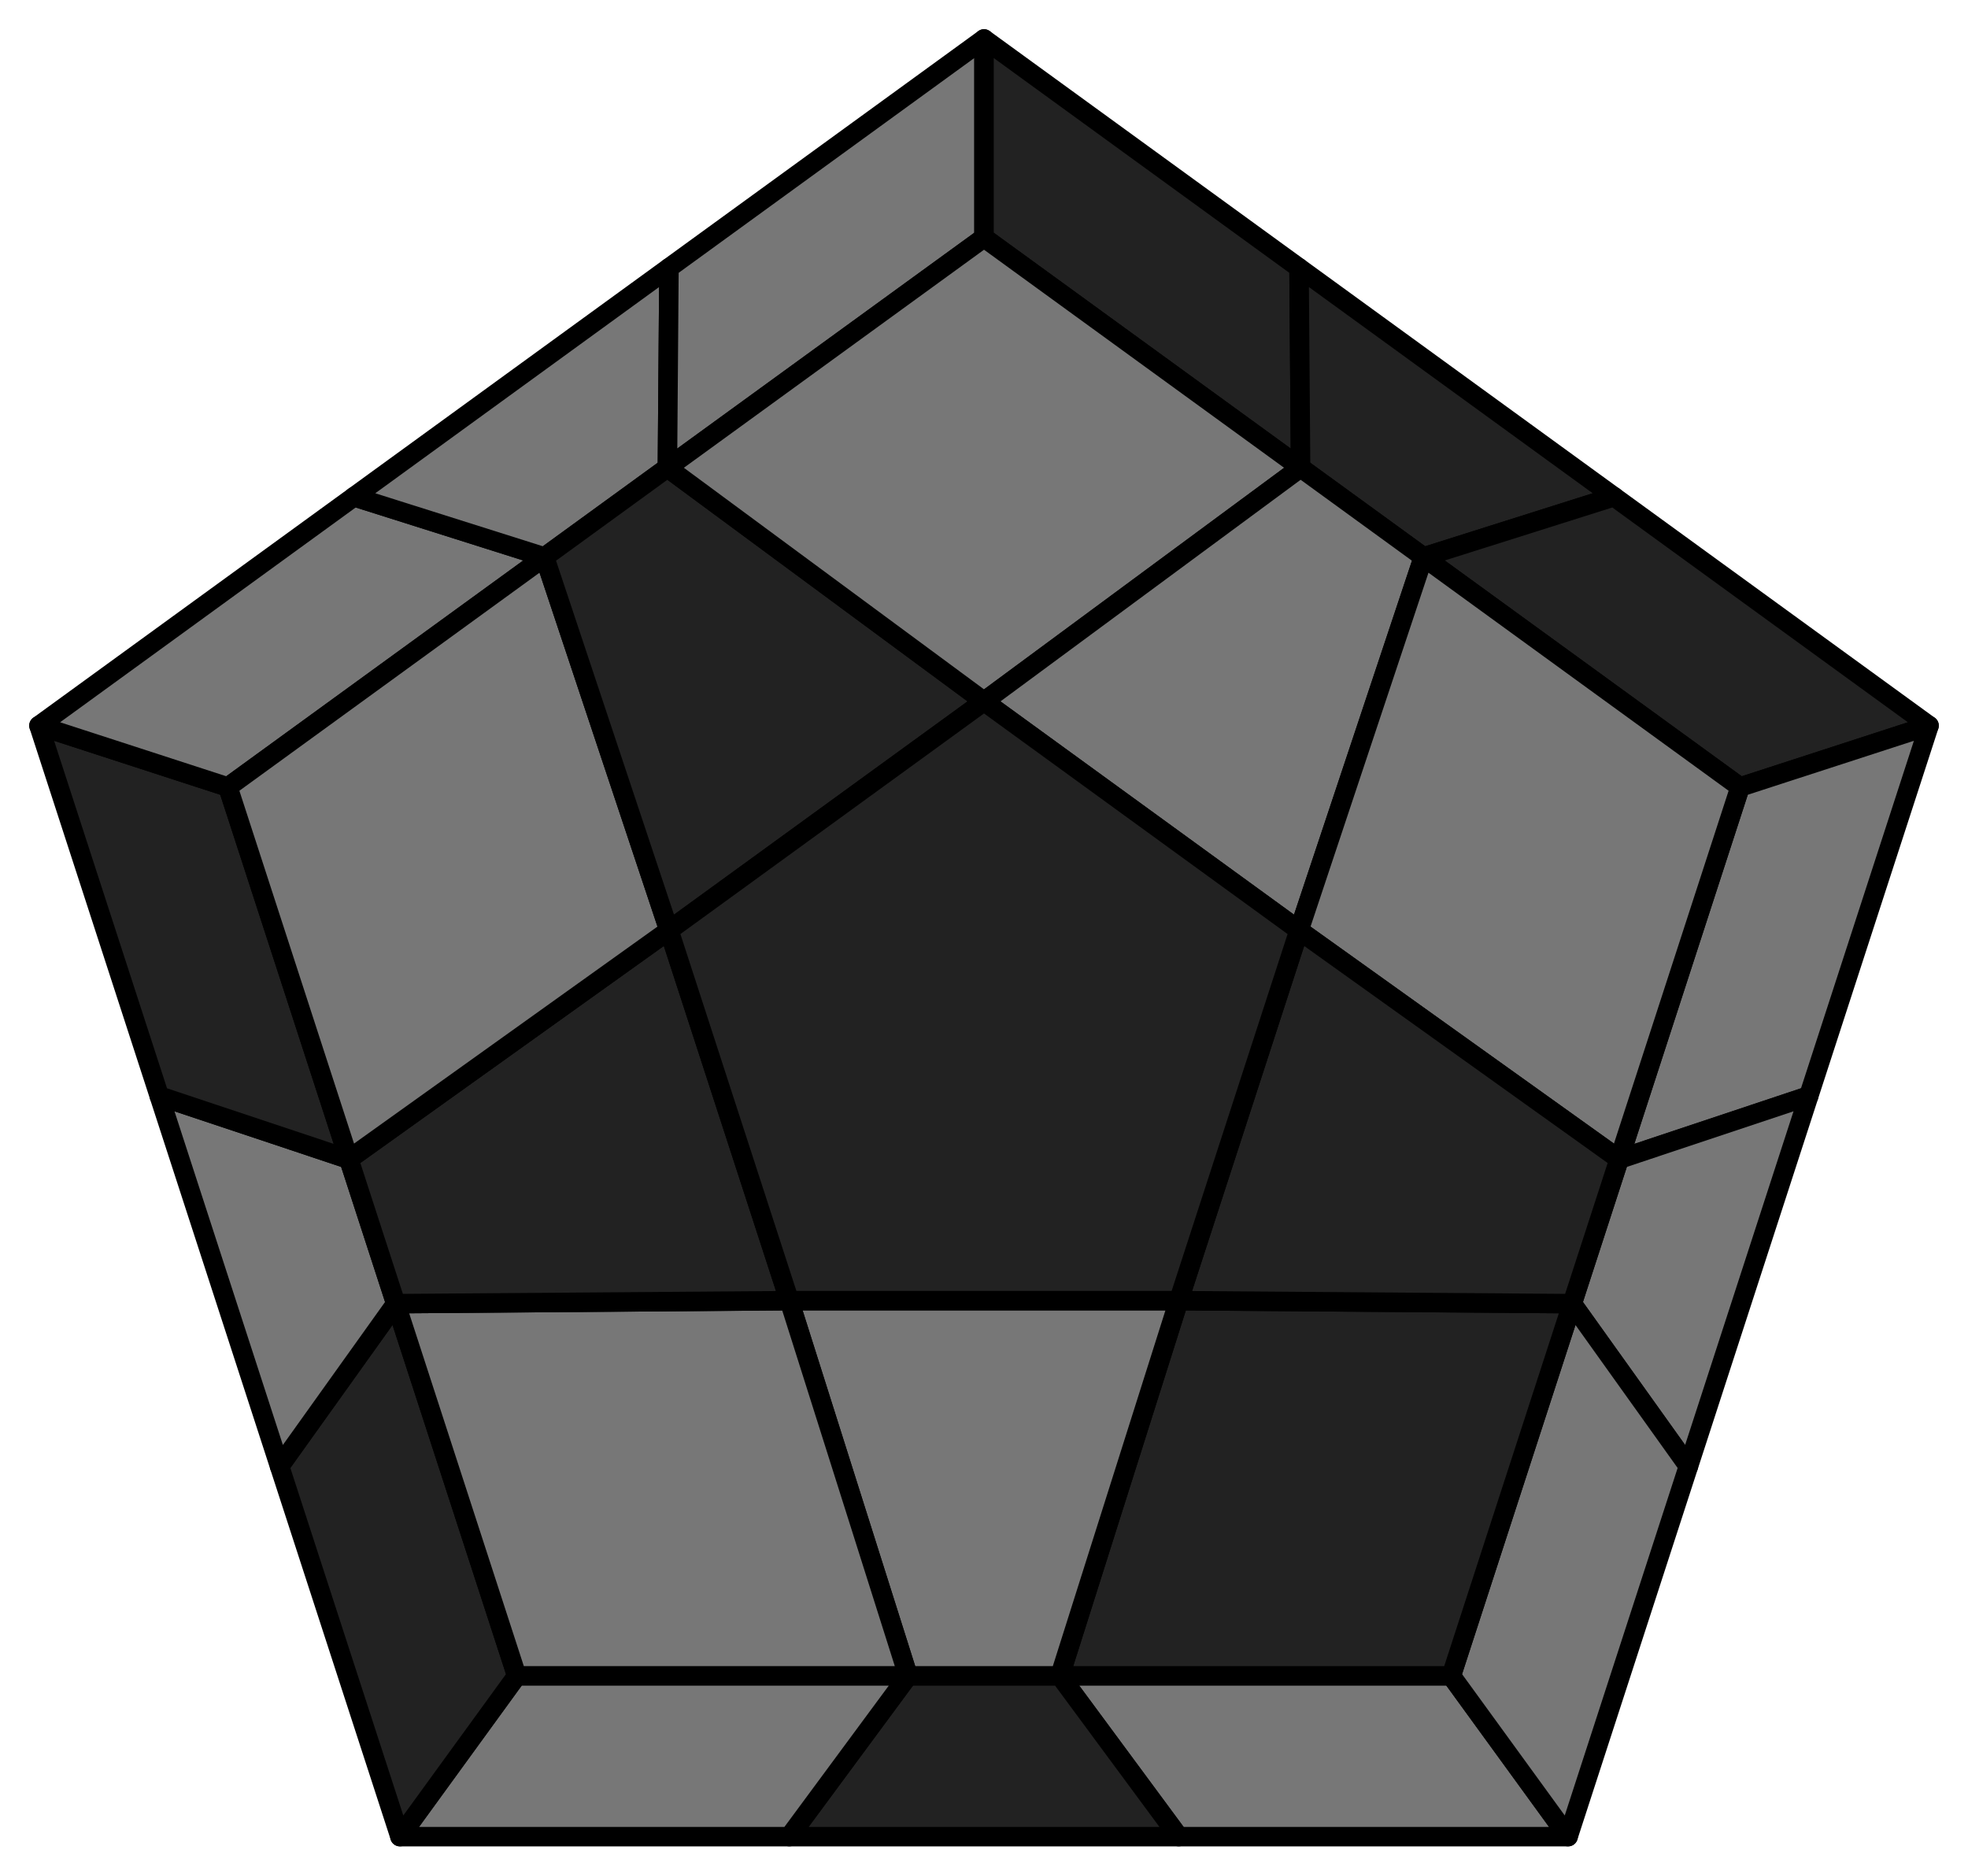
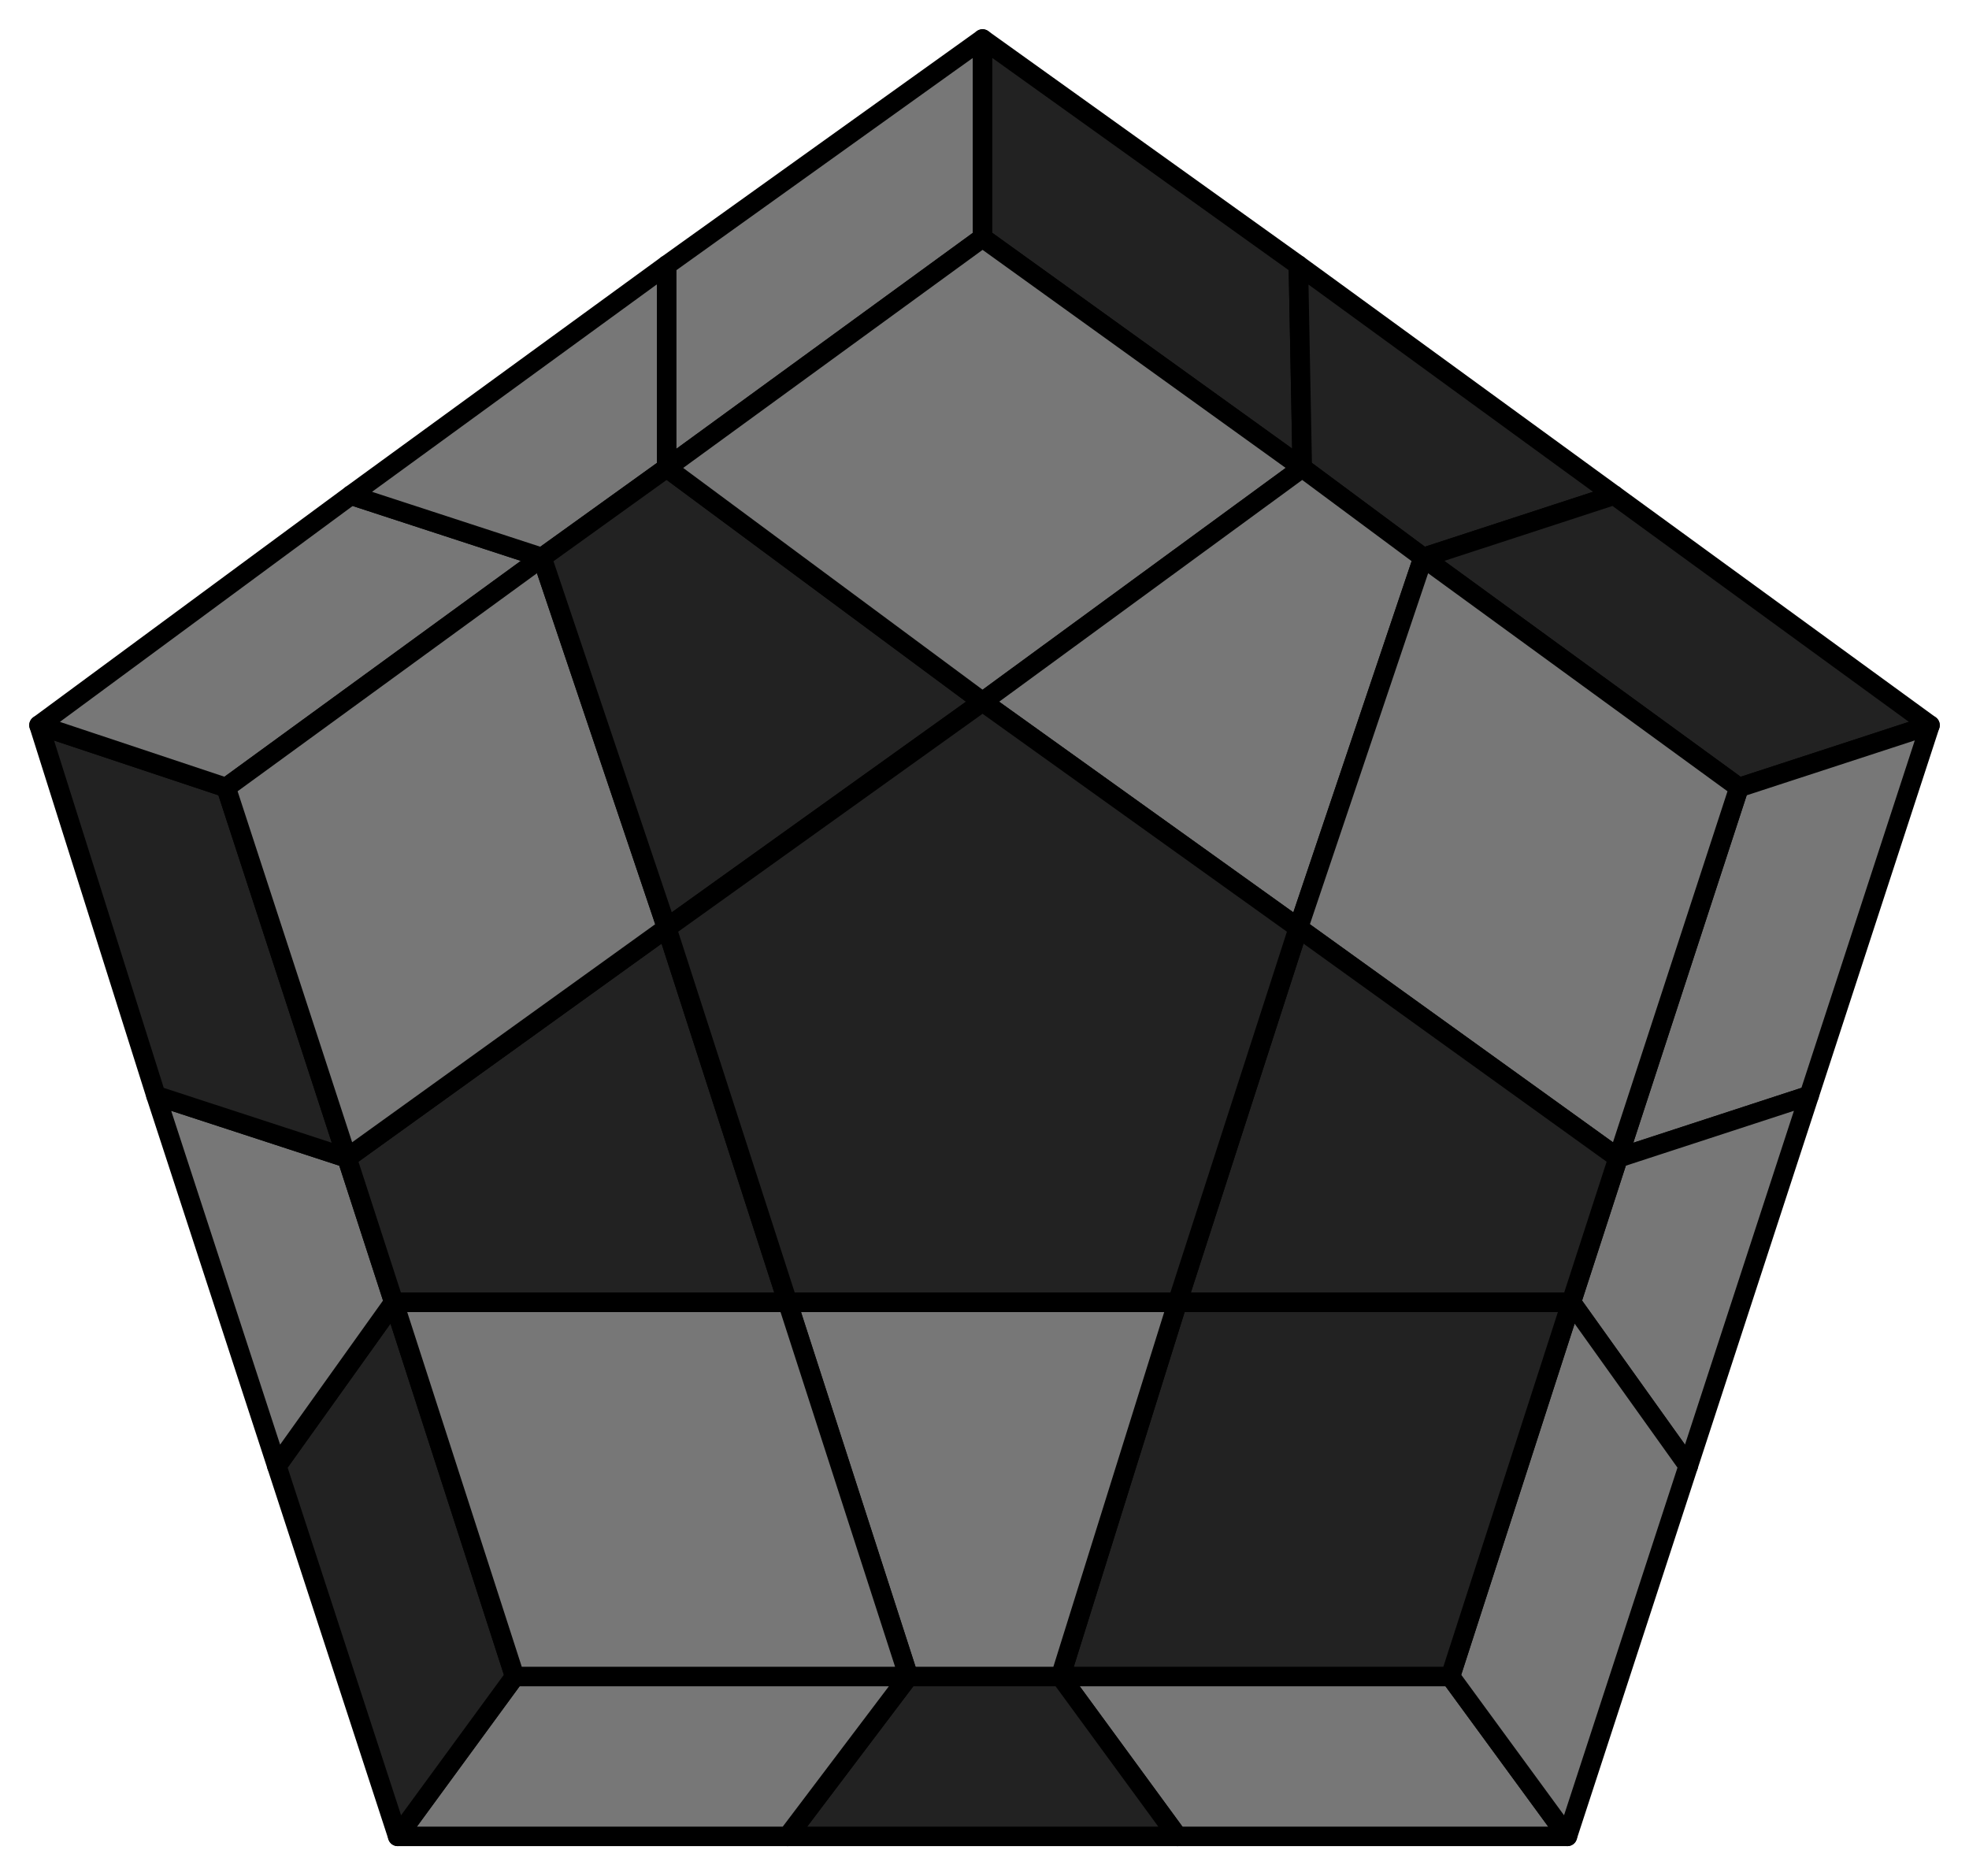
- <svg xmlns="http://www.w3.org/2000/svg" width="50.541" height="48.165">
-   <polygon stroke="black" stroke-width="0.5" points="40.271 47.165 30.271 47.165 27.221 43.036 37.271 43.036" stroke-linejoin="round" fill="#777" />
-   <polygon stroke="black" stroke-width="0.5" points="30.271 47.165 20.271 47.165 23.321 43.036 27.221 43.036" stroke-linejoin="round" fill="#222" />
-   <polygon stroke="black" stroke-width="0.5" points="20.271 47.165 10.271 47.165 13.271 43.036 23.321 43.036" stroke-linejoin="round" fill="#777" />
-   <polygon stroke="black" stroke-width="0.5" points="10.271 47.165 7.18 37.655 10.165 33.478 13.271 43.036" stroke-linejoin="round" fill="#222" />
-   <polygon stroke="black" stroke-width="0.5" points="7.18 37.655 4.09 28.144 8.96 29.769 10.165 33.478" stroke-linejoin="round" fill="#777" />
-   <polygon stroke="black" stroke-width="0.5" points="4.09 28.144 1.0 18.634 5.854 20.211 8.96 29.769" stroke-linejoin="round" fill="#222" />
-   <polygon stroke="black" stroke-width="0.5" points="1.0 18.634 9.09 12.756 13.985 14.304 5.854 20.211" stroke-linejoin="round" fill="#777" />
-   <polygon stroke="black" stroke-width="0.5" points="9.09 12.756 17.18 6.878 17.14 12.011 13.985 14.304" stroke-linejoin="round" fill="#777" />
-   <polygon stroke="black" stroke-width="0.5" points="17.18 6.878 25.271 1.0 25.271 6.104 17.14 12.011" stroke-linejoin="round" fill="#777" />
-   <polygon stroke="black" stroke-width="0.5" points="25.271 1.0 33.361 6.878 33.401 12.011 25.271 6.104" stroke-linejoin="round" fill="#222" />
-   <polygon stroke="black" stroke-width="0.5" points="33.361 6.878 41.451 12.756 36.556 14.304 33.401 12.011" stroke-linejoin="round" fill="#222" />
-   <polygon stroke="black" stroke-width="0.5" points="41.451 12.756 49.541 18.634 44.687 20.211 36.556 14.304" stroke-linejoin="round" fill="#222" />
-   <polygon stroke="black" stroke-width="0.5" points="49.541 18.634 46.451 28.144 41.581 29.769 44.687 20.211" stroke-linejoin="round" fill="#777" />
-   <polygon stroke="black" stroke-width="0.5" points="46.451 28.144 43.361 37.655 40.376 33.478 41.581 29.769" stroke-linejoin="round" fill="#777" />
-   <polygon stroke="black" stroke-width="0.5" points="43.361 37.655 40.271 47.165 37.271 43.036 40.376 33.478" stroke-linejoin="round" fill="#777" />
-   <polygon stroke="black" stroke-width="0.5" points="37.271 43.036 27.221 43.036 30.271 33.401 40.376 33.478" stroke-linejoin="round" fill="#222" />
-   <polygon stroke="black" stroke-width="0.5" points="27.221 43.036 23.321 43.036 20.271 33.401 30.271 33.401" stroke-linejoin="round" fill="#777" />
-   <polygon stroke="black" stroke-width="0.5" points="13.271 43.036 10.165 33.478 20.271 33.401 23.321 43.036" stroke-linejoin="round" fill="#777" />
-   <polygon stroke="black" stroke-width="0.5" points="10.165 33.478 8.96 29.769 17.18 23.891 20.271 33.401" stroke-linejoin="round" fill="#222" />
-   <polygon stroke="black" stroke-width="0.5" points="5.854 20.211 13.985 14.304 17.18 23.891 8.96 29.769" stroke-linejoin="round" fill="#777" />
-   <polygon stroke="black" stroke-width="0.5" points="13.985 14.304 17.14 12.011 25.271 18.013 17.18 23.891" stroke-linejoin="round" fill="#222" />
-   <polygon stroke="black" stroke-width="0.5" points="25.271 6.104 33.401 12.011 25.271 18.013 17.14 12.011" stroke-linejoin="round" fill="#777" />
-   <polygon stroke="black" stroke-width="0.5" points="33.401 12.011 36.556 14.304 33.361 23.891 25.271 18.013" stroke-linejoin="round" fill="#777" />
-   <polygon stroke="black" stroke-width="0.5" points="44.687 20.211 41.581 29.769 33.361 23.891 36.556 14.304" stroke-linejoin="round" fill="#777" />
-   <polygon stroke="black" stroke-width="0.5" points="41.581 29.769 40.376 33.478 30.271 33.401 33.361 23.891" stroke-linejoin="round" fill="#222" />
-   <polygon stroke="black" stroke-width="0.5" points="30.271 33.401 20.271 33.401 17.18 23.891 25.271 18.013 33.361 23.891" stroke-linejoin="round" fill="#222" />
+ <svg xmlns="http://www.w3.org/2000/svg" id="77" width="505" height="481">
+   <style>
+ polygon { stroke: black; stroke-width: 5px; stroke-linejoin: round;}
+ .light {fill: #777;}
+ .dark {fill: #222;}
+ </style>
+   <polygon class="light" points="402 471 302 471 272 430 372 430" />
+   <polygon class="dark" points="302 471 202 471 233 430 272 430" />
+   <polygon class="light" points="202 471 102 471 132 430 233 430" />
+   <polygon class="dark" points="102 471 71 376 101 334 132 430" />
+   <polygon class="light" points="71 376 40 281 89 297 101 334" />
+   <polygon class="dark" points="40 281 10 186 58 202 89 297" />
+   <polygon class="light" points="10 186 90 127 139 143 58 202" />
+   <polygon class="light" points="90 127 171 68 171 120 139 143" />
+   <polygon class="light" points="171 68 252 10 252 61 171 120" />
+   <polygon class="dark" points="252 10 333 68 334 120 252 61" />
+   <polygon class="dark" points="333 68 414 127 365 143 334 120" />
+   <polygon class="dark" points="414 127 495 186 446 202 365 143" />
+   <polygon class="light" points="495 186 464 281 415 297 446 202" />
+   <polygon class="light" points="464 281 433 376 403 334 415 297" />
+   <polygon class="light" points="433 376 402 471 372 430 403 334" />
+   <polygon class="dark" points="372 430 272 430 302 334 403 334" />
+   <polygon class="light" points="272 430 233 430 202 334 302 334" />
+   <polygon class="light" points="132 430 101 334 202 334 233 430" />
+   <polygon class="dark" points="101 334 89 297 171 238 202 334" />
+   <polygon class="light" points="58 202 139 143 171 238 89 297" />
+   <polygon class="dark" points="139 143 171 120 252 180 171 238" />
+   <polygon class="light" points="252 61 334 120 252 180 171 120" />
+   <polygon class="light" points="334 120 365 143 333 238 252 180" />
+   <polygon class="light" points="446 202 415 297 333 238 365 143" />
+   <polygon class="dark" points="415 297 403 334 302 334 333 238" />
+   <polygon class="dark" points="302 334 202 334 171 238 252 180 333 238" />
</svg>
